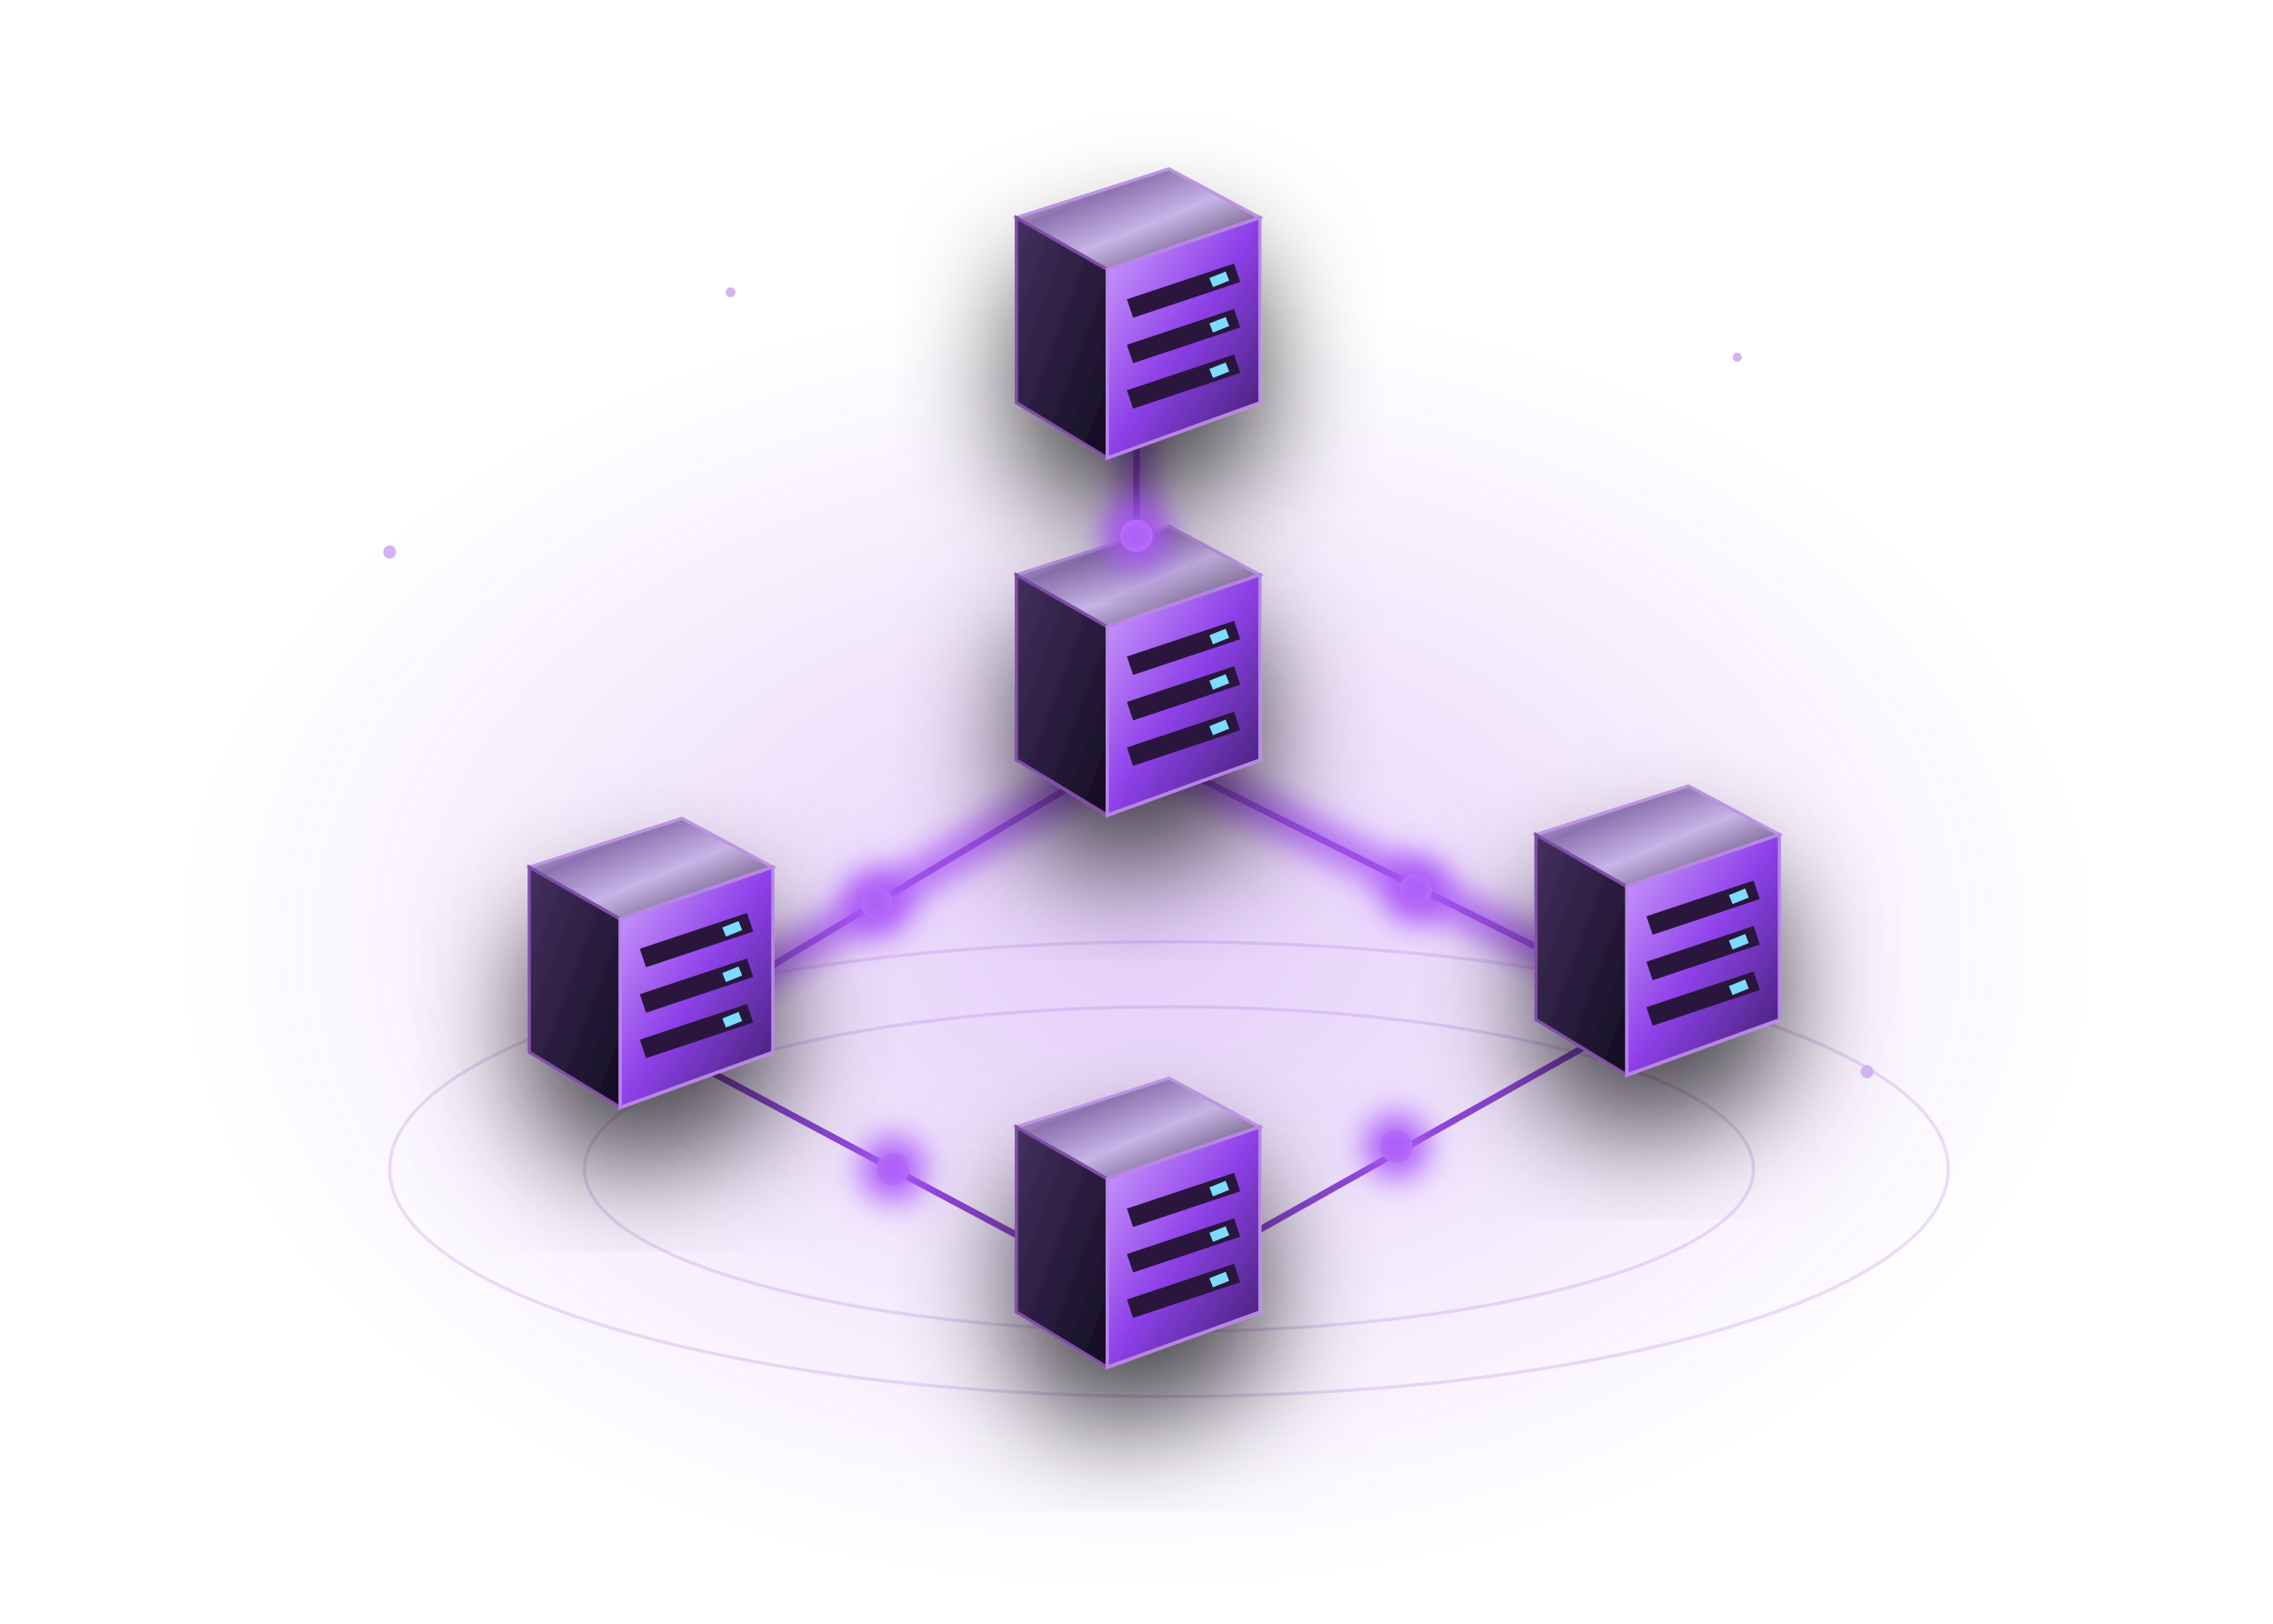
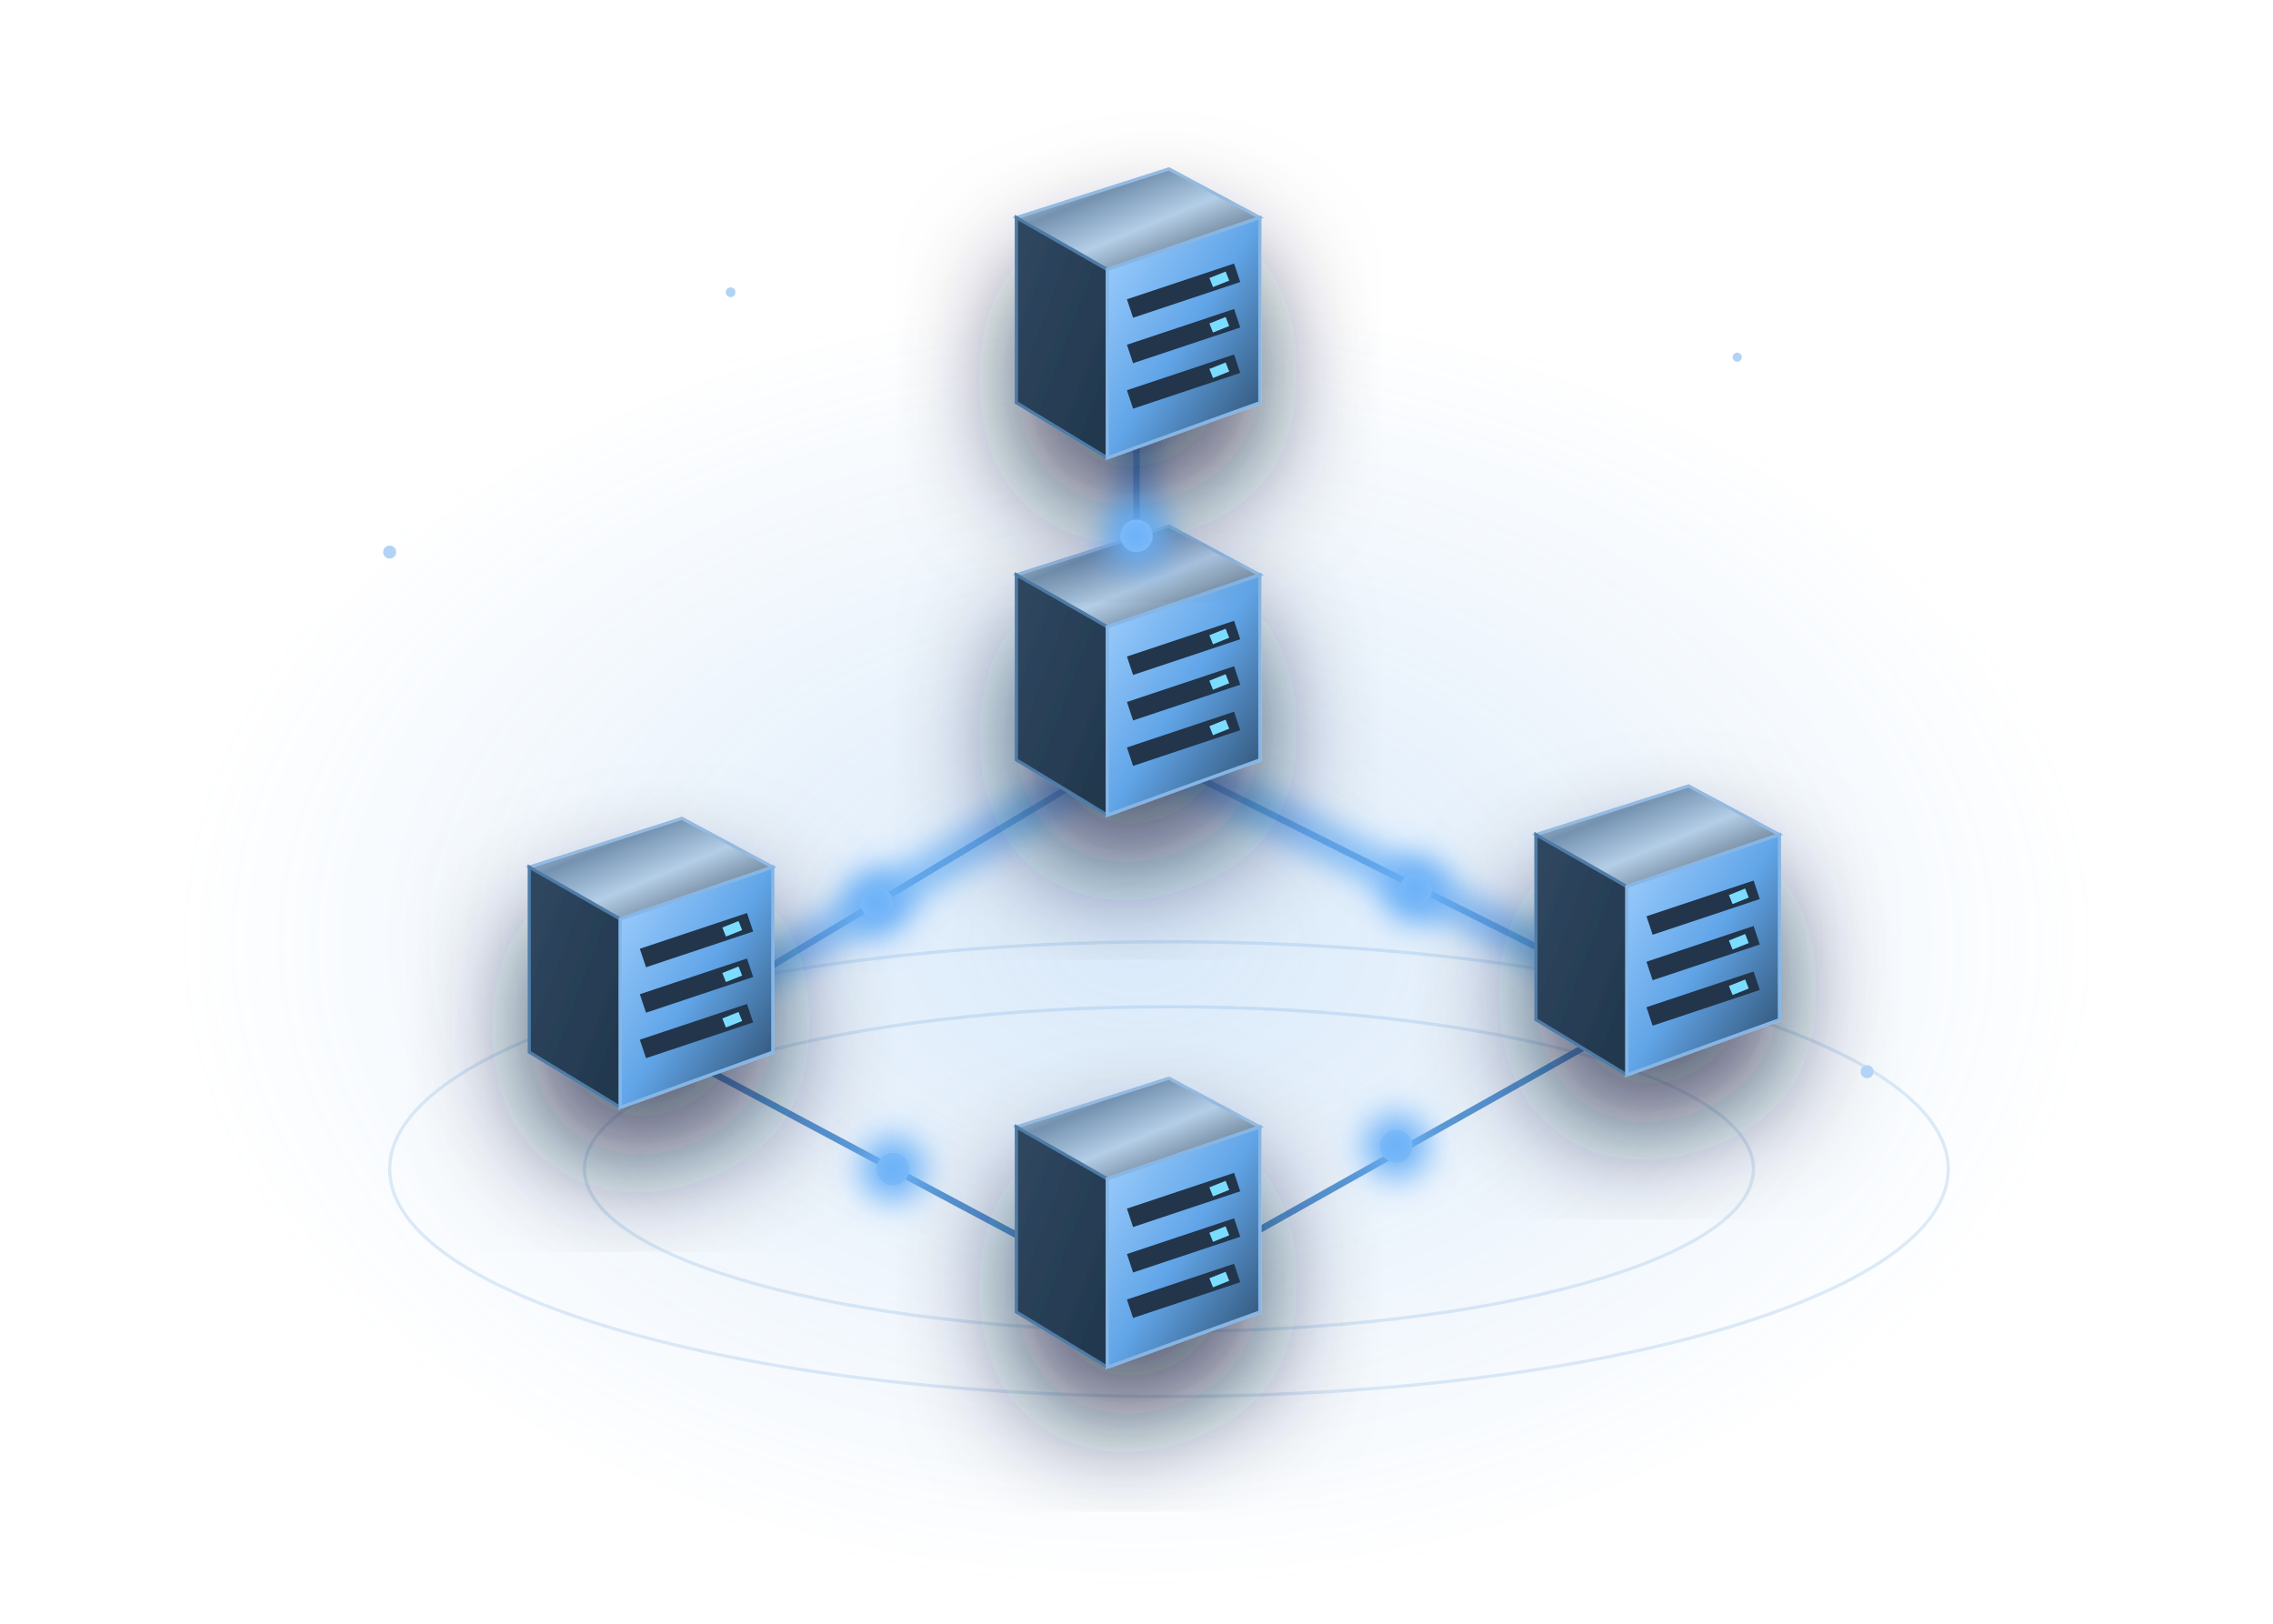
<svg xmlns="http://www.w3.org/2000/svg" viewBox="0 0 700 500" fill="none">
  <defs>
    <linearGradient id="metal" x1="0" y1="0" x2="1" y2="1">
-       <stop stop-color="#e3d7f8" />
-       <stop offset=".3" stop-color="#8d74b0" />
-       <stop offset=".55" stop-color="#c8b4e7" />
-       <stop offset="1" stop-color="#31213e" />
+       <stop stop-color="#d7e8f8" />
+       <stop offset=".3" stop-color="#7492b0" />
+       <stop offset=".55" stop-color="#b4cee7" />
+       <stop offset="1" stop-color="#293b4c" />
    </linearGradient>
    <linearGradient id="face" x1="0" y1="0" x2="1" y2="1">
-       <stop stop-color="#453061" />
-       <stop offset="1" stop-color="#120c20" />
+       <stop stop-color="#304861" />
+       <stop offset="1" stop-color="#20364c" />
    </linearGradient>
    <linearGradient id="violet" x1="0" y1="0" x2="1" y2="1">
-       <stop stop-color="#d3a4ff" />
-       <stop offset=".5" stop-color="#8d40e8" />
-       <stop offset="1" stop-color="#391d63" />
+       <stop stop-color="#a4d2ff" />
+       <stop offset=".5" stop-color="#61a5e8" />
+       <stop offset="1" stop-color="#2a4663" />
    </linearGradient>
    <linearGradient id="glass" x1="0" y1="0" x2="1" y2="1">
-       <stop stop-color="#c084fc" stop-opacity=".27" />
-       <stop offset="1" stop-color="#6945bc" stop-opacity=".03" />
+       <stop stop-color="#84c0fc" stop-opacity=".27" />
+       <stop offset="1" stop-color="#4f85bc" stop-opacity=".03" />
    </linearGradient>
    <radialGradient id="halo">
-       <stop stop-color="#9333ea" stop-opacity=".24" />
-       <stop offset="1" stop-color="#9333ea" stop-opacity="0" />
+       <stop stop-color="#62a6ea" stop-opacity=".24" />
+       <stop offset="1" stop-color="#62a6ea" stop-opacity="0" />
    </radialGradient>
    <filter id="glow" x="-100%" y="-100%" width="300%" height="300%">
      <feGaussianBlur stdDeviation="5" />
    </filter>
    <filter id="shadow" x="-50%" y="-50%" width="200%" height="200%">
-       <feDropShadow dx="0" dy="20" stdDeviation="17" flood-color="#030107" flood-opacity=".7" />
+       <feDropShadow dx="0" dy="20" stdDeviation="17" flood-color="#102039" flood-opacity=".7" />
    </filter>
  </defs>
  <ellipse cx="350" cy="290" rx="300" ry="200" fill="url(#halo)" />
-   <g stroke="#9e63d9" stroke-opacity=".2">
+   <g stroke="#639ed9" stroke-opacity=".2">
    <ellipse cx="360" cy="360" rx="240" ry="70" />
    <ellipse cx="360" cy="360" rx="180" ry="50" />
  </g>
-   <path d="m350 230-150 90m150-90 160 80m-160-80 0-115m-150 205 150 80 160-90" stroke="#8d45d4" stroke-width="2" />
-   <path d="m350 230-150 90m150-90 160 80m-160-80 0-115" stroke="#a855f7" stroke-width="9" filter="url(#glow)" />
+   <path d="m350 230-150 90m150-90 160 80m-160-80 0-115m-150 205 150 80 160-90" stroke="#5997d4" stroke-width="2" />
+   <path d="m350 230-150 90m150-90 160 80m-160-80 0-115" stroke="#68aff7" stroke-width="9" filter="url(#glow)" />
  <g transform="translate(313 162)" filter="url(#shadow)">
-     <path d="M0 15 47 0 75 15 28 31Z" fill="url(#metal)" stroke="#bd94e1" />
-     <path d="M0 15v57l28 17V31Z" fill="url(#face)" stroke="#7f4fa6" />
-     <path d="M28 31 75 15v57L28 89Z" fill="url(#violet)" stroke="#b886e5" />
-     <path d="m35 43 33-11m-33 25 33-11m-33 25 33-11" stroke="#2a153d" stroke-width="6" />
+     <path d="M0 15 47 0 75 15 28 31Z" fill="url(#metal)" stroke="#94bae1" />
+     <path d="M0 15v57l28 17V31Z" fill="url(#face)" stroke="#4f7ba6" />
+     <path d="M28 31 75 15v57L28 89Z" fill="url(#violet)" stroke="#86b6e5" />
+     <path d="m35 43 33-11m-33 25 33-11m-33 25 33-11" stroke="#20364c" stroke-width="6" />
    <path d="m60 35 5-2m-5 16 5-2m-5 16 5-2" stroke="#7bdcff" stroke-width="3" />
  </g>
  <g transform="translate(163 252)" filter="url(#shadow)">
-     <path d="M0 15 47 0 75 15 28 31Z" fill="url(#metal)" stroke="#bd94e1" />
-     <path d="M0 15v57l28 17V31Z" fill="url(#face)" stroke="#7f4fa6" />
-     <path d="M28 31 75 15v57L28 89Z" fill="url(#violet)" stroke="#b886e5" />
-     <path d="m35 43 33-11m-33 25 33-11m-33 25 33-11" stroke="#2a153d" stroke-width="6" />
+     <path d="M0 15 47 0 75 15 28 31Z" fill="url(#metal)" stroke="#94bae1" />
+     <path d="M0 15v57l28 17V31Z" fill="url(#face)" stroke="#4f7ba6" />
+     <path d="M28 31 75 15v57L28 89Z" fill="url(#violet)" stroke="#86b6e5" />
+     <path d="m35 43 33-11m-33 25 33-11m-33 25 33-11" stroke="#20364c" stroke-width="6" />
    <path d="m60 35 5-2m-5 16 5-2m-5 16 5-2" stroke="#7bdcff" stroke-width="3" />
  </g>
  <g transform="translate(473 242)" filter="url(#shadow)">
-     <path d="M0 15 47 0 75 15 28 31Z" fill="url(#metal)" stroke="#bd94e1" />
-     <path d="M0 15v57l28 17V31Z" fill="url(#face)" stroke="#7f4fa6" />
-     <path d="M28 31 75 15v57L28 89Z" fill="url(#violet)" stroke="#b886e5" />
-     <path d="m35 43 33-11m-33 25 33-11m-33 25 33-11" stroke="#2a153d" stroke-width="6" />
+     <path d="M0 15 47 0 75 15 28 31Z" fill="url(#metal)" stroke="#94bae1" />
+     <path d="M0 15v57l28 17V31Z" fill="url(#face)" stroke="#4f7ba6" />
+     <path d="M28 31 75 15v57L28 89Z" fill="url(#violet)" stroke="#86b6e5" />
+     <path d="m35 43 33-11m-33 25 33-11m-33 25 33-11" stroke="#20364c" stroke-width="6" />
    <path d="m60 35 5-2m-5 16 5-2m-5 16 5-2" stroke="#7bdcff" stroke-width="3" />
  </g>
  <g transform="translate(313 52)" filter="url(#shadow)">
-     <path d="M0 15 47 0 75 15 28 31Z" fill="url(#metal)" stroke="#bd94e1" />
-     <path d="M0 15v57l28 17V31Z" fill="url(#face)" stroke="#7f4fa6" />
-     <path d="M28 31 75 15v57L28 89Z" fill="url(#violet)" stroke="#b886e5" />
-     <path d="m35 43 33-11m-33 25 33-11m-33 25 33-11" stroke="#2a153d" stroke-width="6" />
+     <path d="M0 15 47 0 75 15 28 31Z" fill="url(#metal)" stroke="#94bae1" />
+     <path d="M0 15v57l28 17V31Z" fill="url(#face)" stroke="#4f7ba6" />
+     <path d="M28 31 75 15v57L28 89Z" fill="url(#violet)" stroke="#86b6e5" />
+     <path d="m35 43 33-11m-33 25 33-11m-33 25 33-11" stroke="#20364c" stroke-width="6" />
    <path d="m60 35 5-2m-5 16 5-2m-5 16 5-2" stroke="#7bdcff" stroke-width="3" />
  </g>
  <g transform="translate(313 332)" filter="url(#shadow)">
-     <path d="M0 15 47 0 75 15 28 31Z" fill="url(#metal)" stroke="#bd94e1" />
-     <path d="M0 15v57l28 17V31Z" fill="url(#face)" stroke="#7f4fa6" />
-     <path d="M28 31 75 15v57L28 89Z" fill="url(#violet)" stroke="#b886e5" />
-     <path d="m35 43 33-11m-33 25 33-11m-33 25 33-11" stroke="#2a153d" stroke-width="6" />
+     <path d="M0 15 47 0 75 15 28 31Z" fill="url(#metal)" stroke="#94bae1" />
+     <path d="M0 15v57l28 17V31Z" fill="url(#face)" stroke="#4f7ba6" />
+     <path d="M28 31 75 15v57L28 89Z" fill="url(#violet)" stroke="#86b6e5" />
+     <path d="m35 43 33-11m-33 25 33-11m-33 25 33-11" stroke="#20364c" stroke-width="6" />
    <path d="m60 35 5-2m-5 16 5-2m-5 16 5-2" stroke="#7bdcff" stroke-width="3" />
  </g>
-   <circle cx="270" cy="278" r="5" fill="#ddaeff" />
-   <circle cx="270" cy="278" r="10" fill="#a855f7" filter="url(#glow)" />
-   <circle cx="436" cy="274" r="5" fill="#ddaeff" />
-   <circle cx="436" cy="274" r="10" fill="#a855f7" filter="url(#glow)" />
-   <circle cx="350" cy="165" r="5" fill="#ddaeff" />
-   <circle cx="350" cy="165" r="10" fill="#a855f7" filter="url(#glow)" />
-   <circle cx="275" cy="360" r="5" fill="#ddaeff" />
-   <circle cx="275" cy="360" r="10" fill="#a855f7" filter="url(#glow)" />
-   <circle cx="430" cy="353" r="5" fill="#ddaeff" />
-   <circle cx="430" cy="353" r="10" fill="#a855f7" filter="url(#glow)" />
-   <g fill="#d2b1f5">
+   <circle cx="270" cy="278" r="5" fill="#aed6ff" />
+   <circle cx="270" cy="278" r="10" fill="#68aff7" filter="url(#glow)" />
+   <circle cx="436" cy="274" r="5" fill="#aed6ff" />
+   <circle cx="436" cy="274" r="10" fill="#68aff7" filter="url(#glow)" />
+   <circle cx="350" cy="165" r="5" fill="#aed6ff" />
+   <circle cx="350" cy="165" r="10" fill="#68aff7" filter="url(#glow)" />
+   <circle cx="275" cy="360" r="5" fill="#aed6ff" />
+   <circle cx="275" cy="360" r="10" fill="#68aff7" filter="url(#glow)" />
+   <circle cx="430" cy="353" r="5" fill="#aed6ff" />
+   <circle cx="430" cy="353" r="10" fill="#68aff7" filter="url(#glow)" />
+   <g fill="#b1d3f5">
    <circle cx="120" cy="170" r="2" />
    <circle cx="575" cy="330" r="2" />
    <circle cx="535" cy="110" r="1.4" />
    <circle cx="225" cy="90" r="1.5" />
  </g>
</svg>
